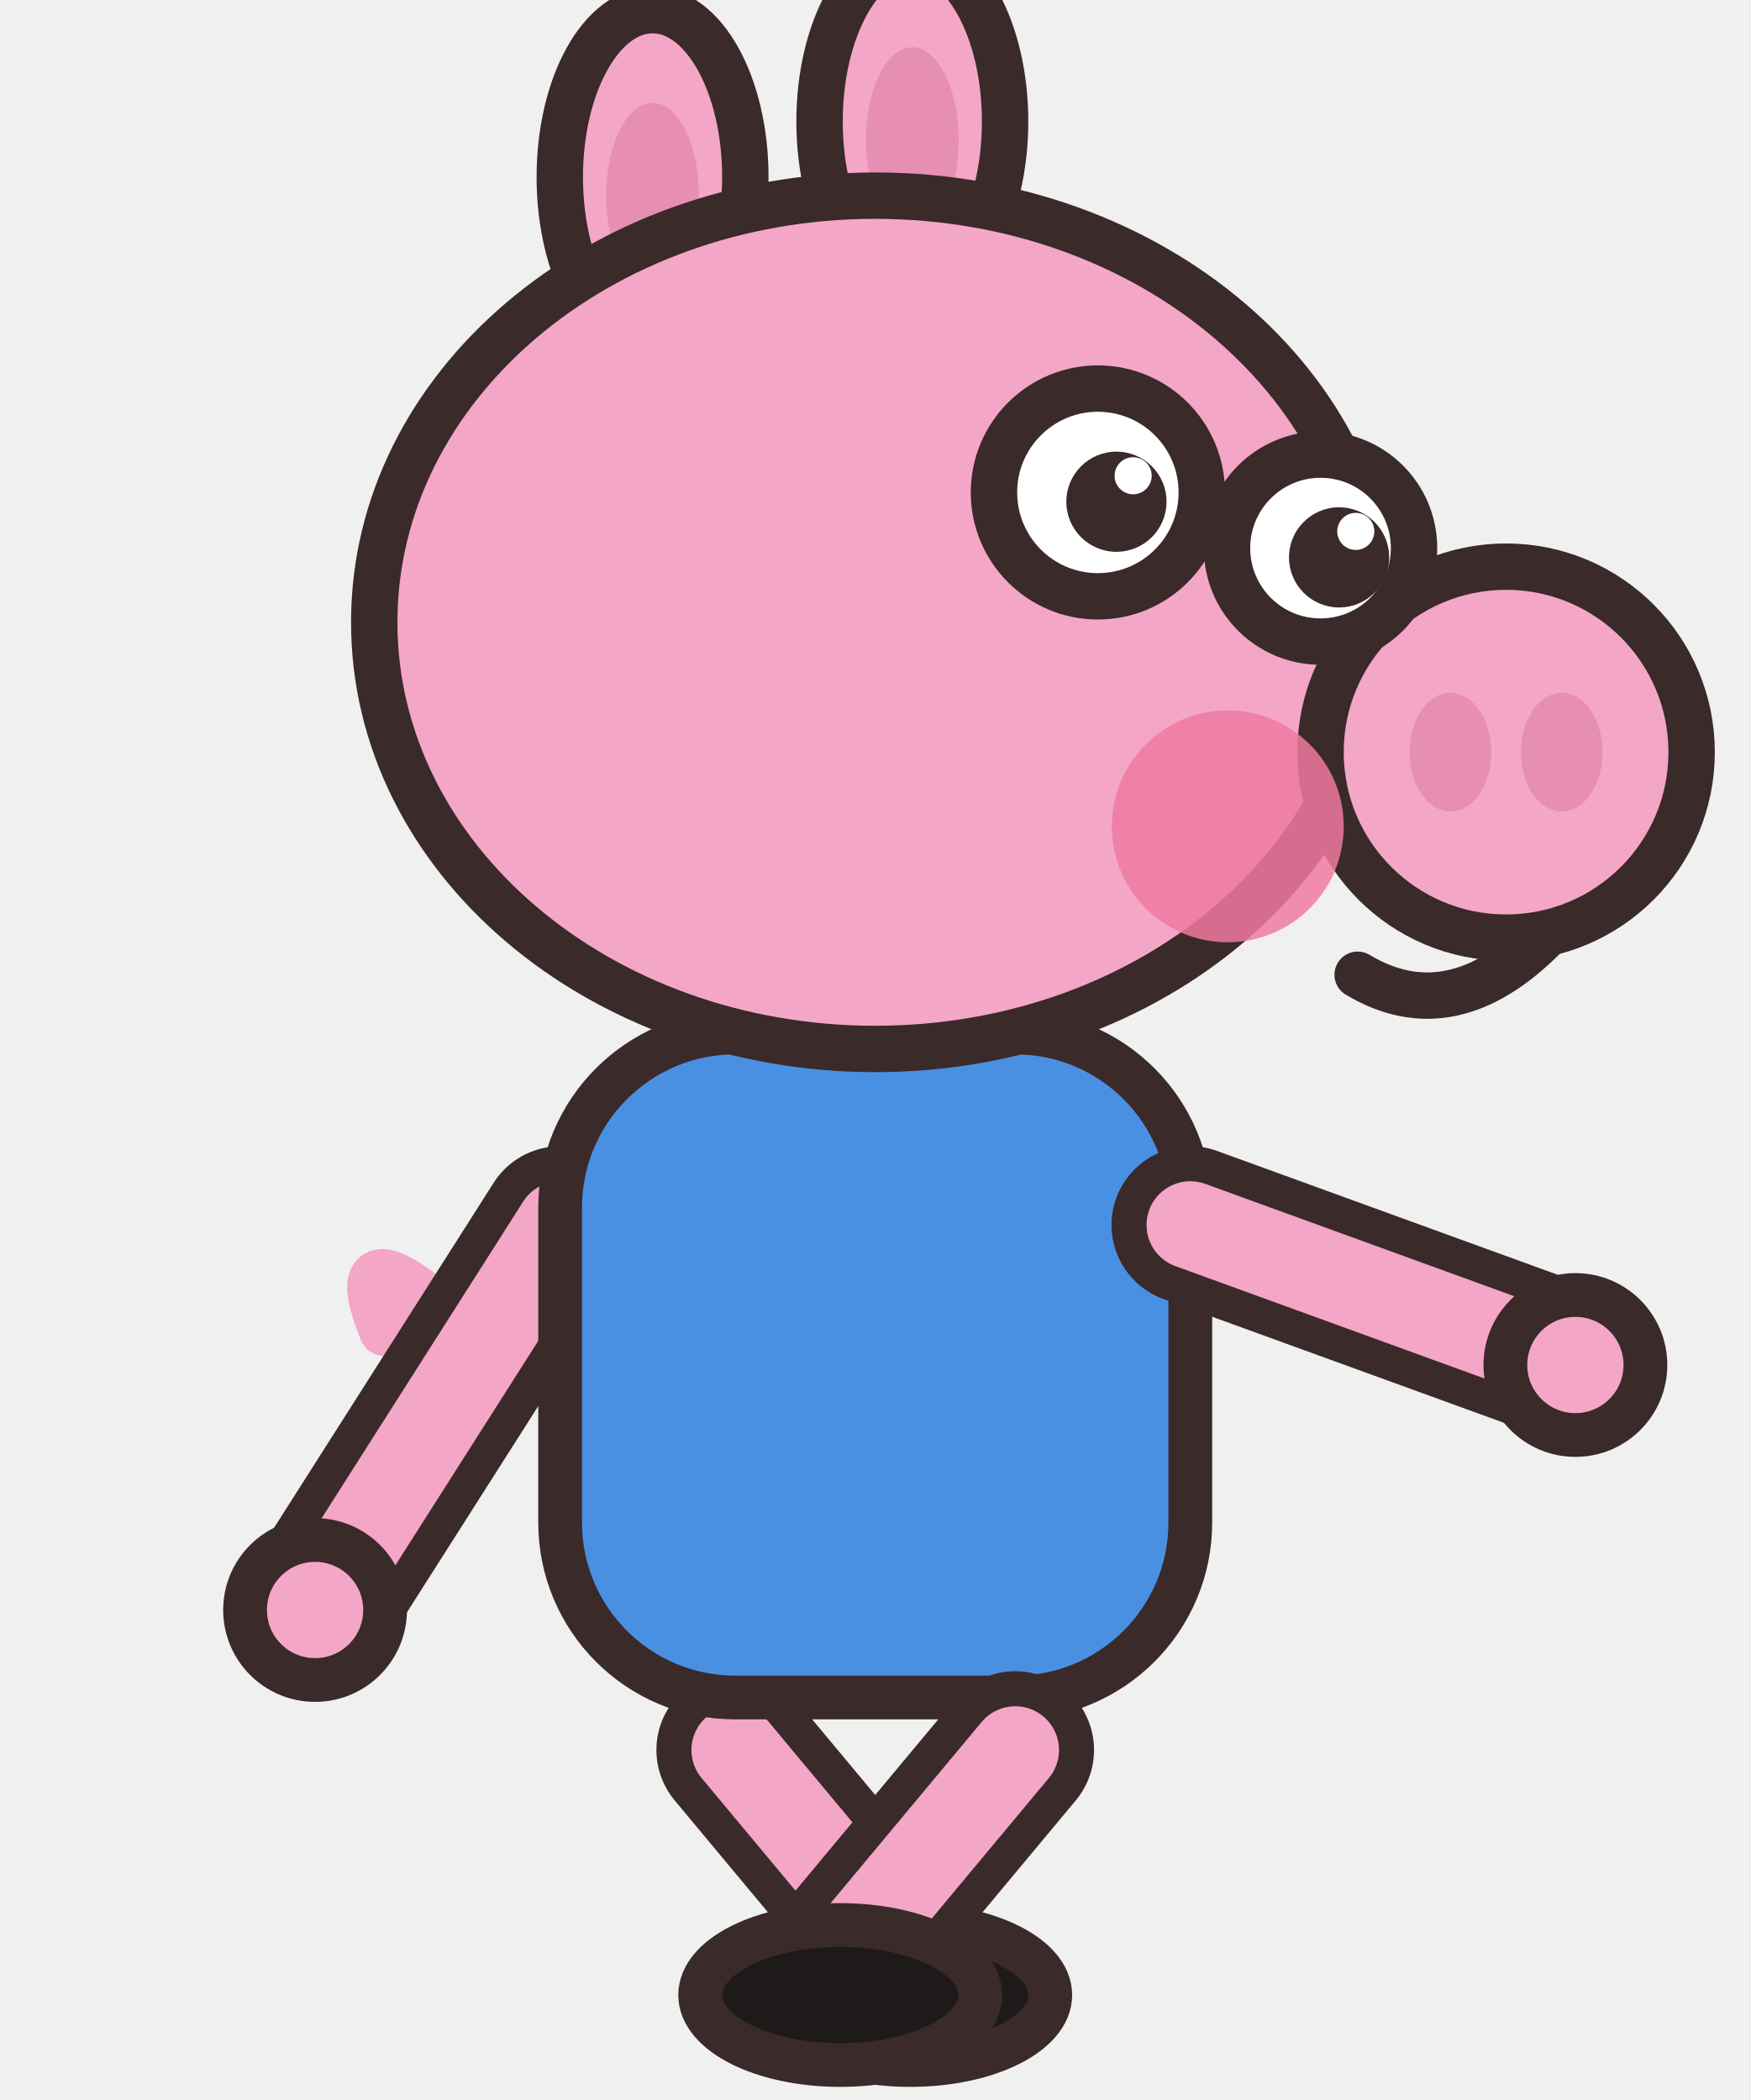
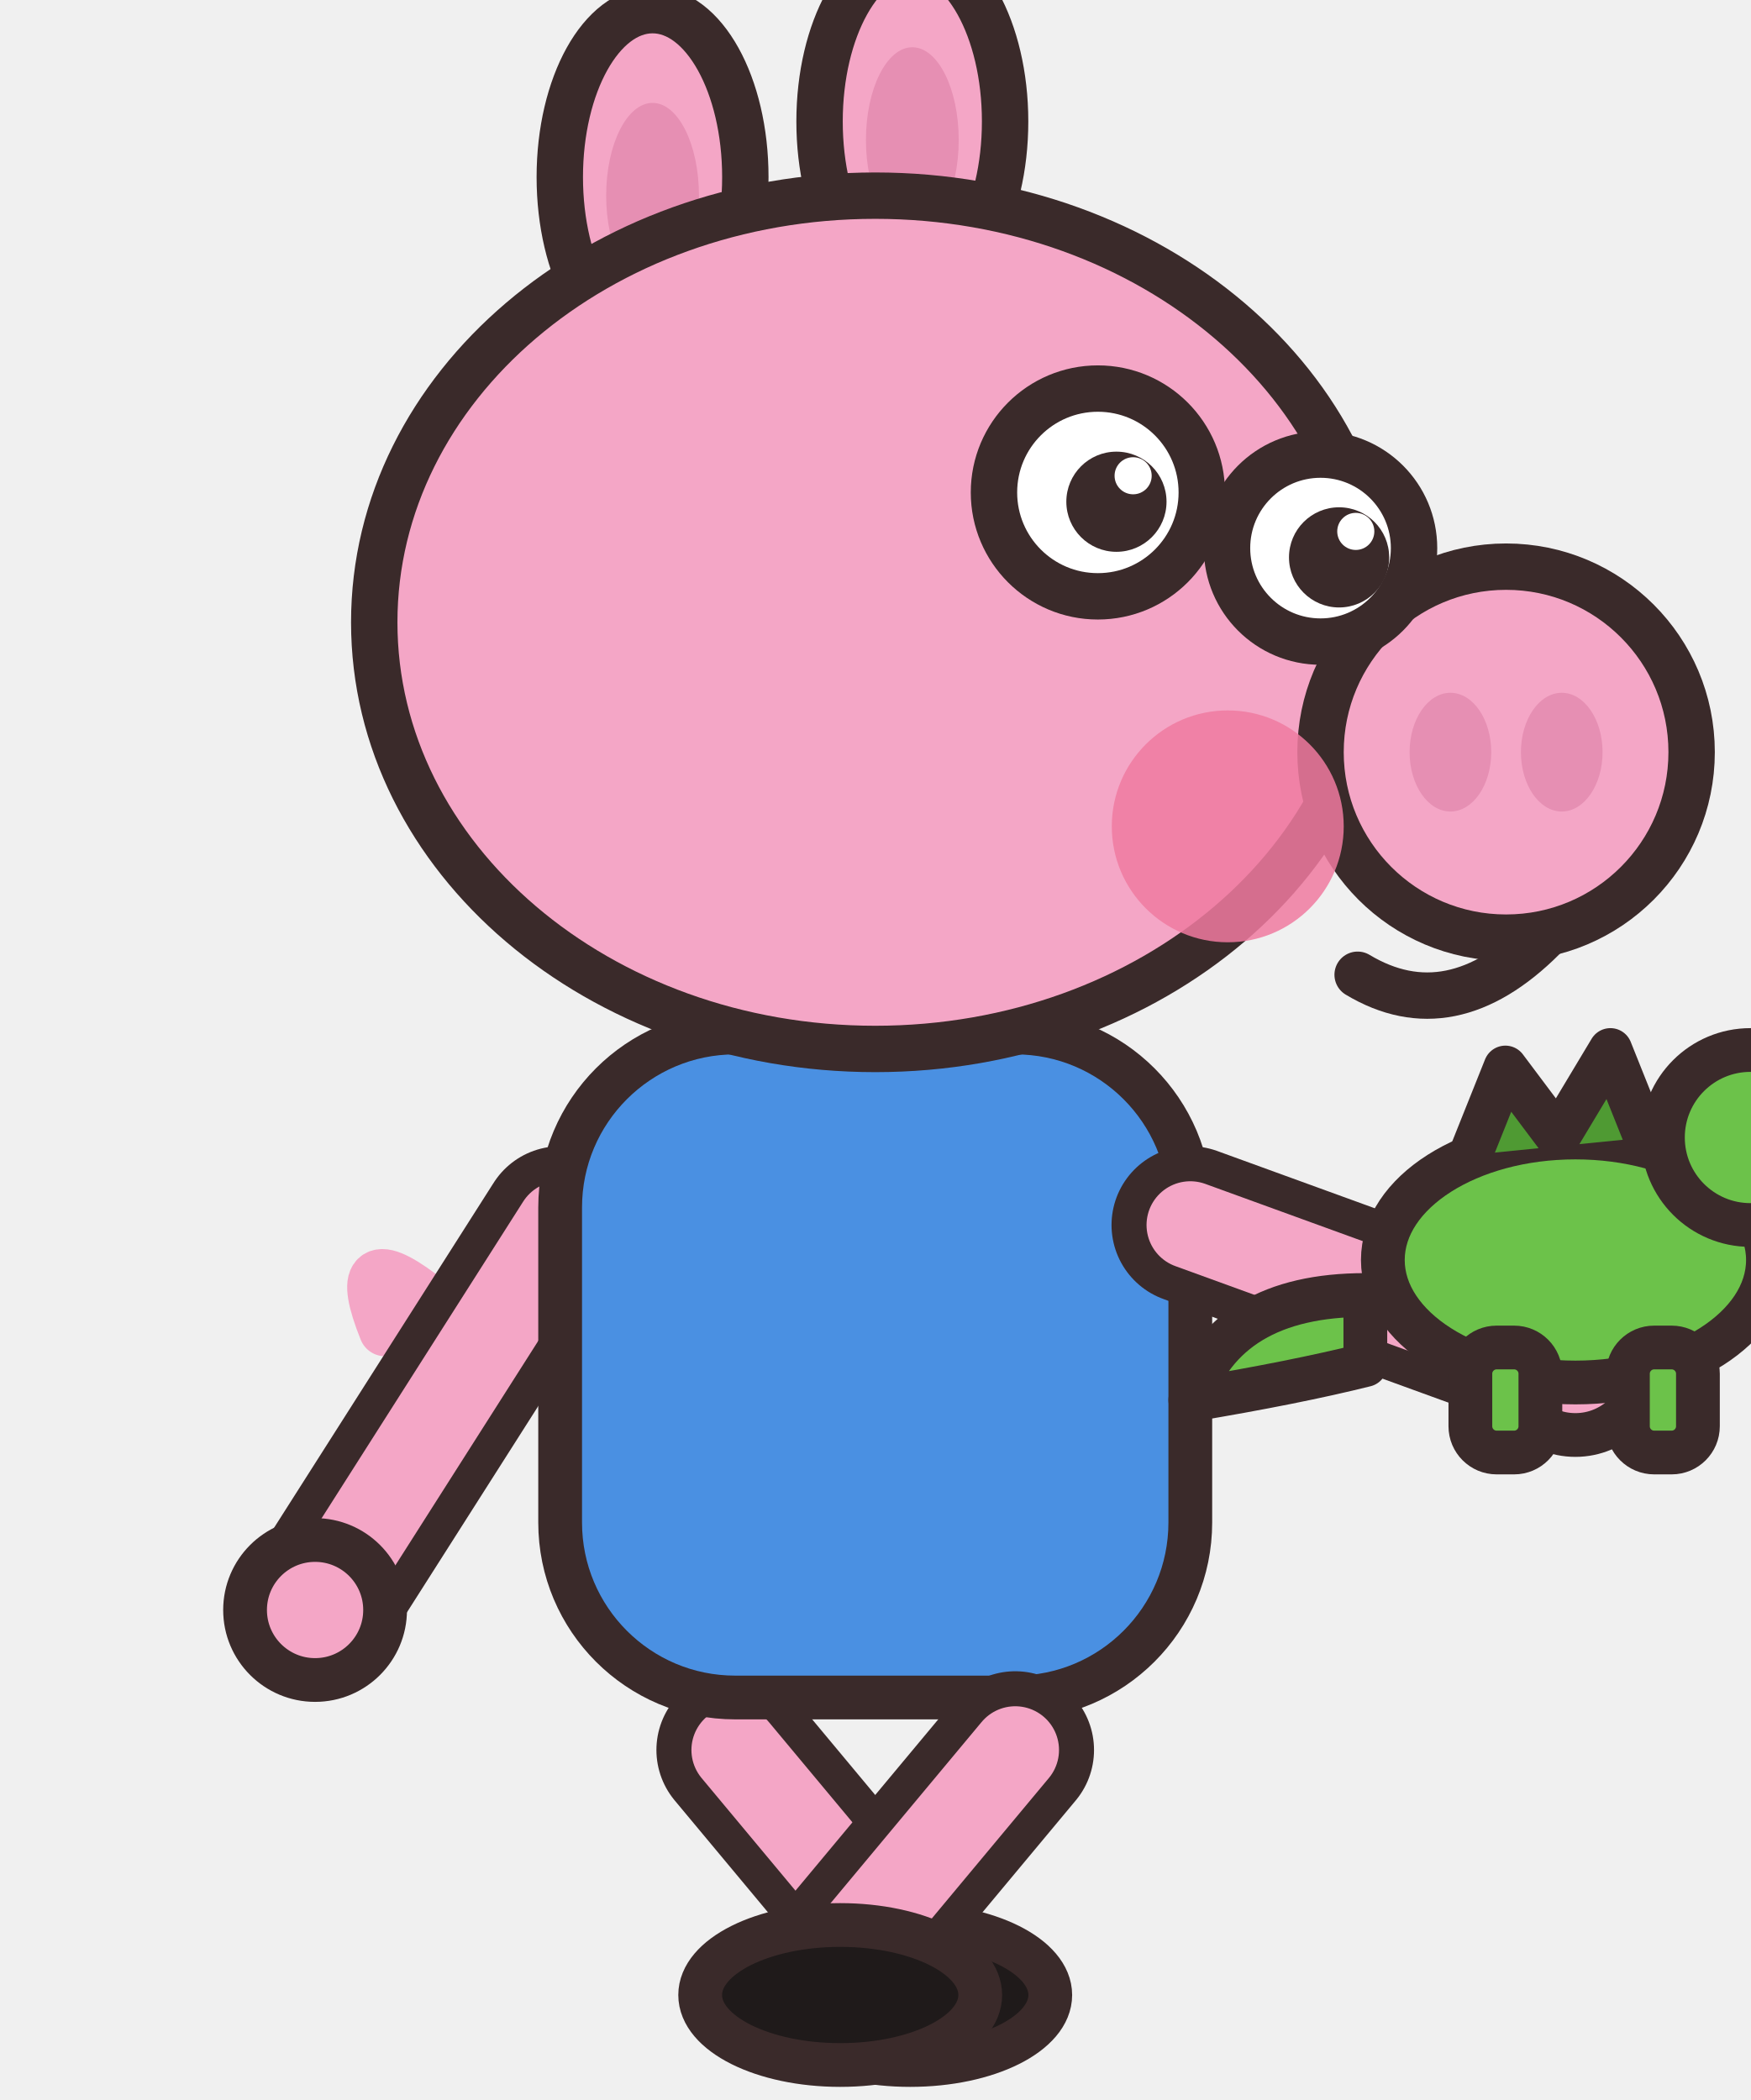
<svg xmlns="http://www.w3.org/2000/svg" viewBox="0 0 100 120">
  <g stroke="#3a2a2a" stroke-linecap="round" stroke-linejoin="round" stroke-width="2.5">
    <path fill="none" stroke="#f4a6c6" stroke-width="3" d="M24 86q6-8 0-12-4-3-2 2" />
    <path stroke-width="9" d="m42 100 10 12" />
    <path stroke="#f4a6c6" stroke-width="5" d="m42 100 10 12" />
    <ellipse cx="52" cy="114" fill="#1f1a1a" rx="8" ry="4" />
    <path stroke-width="9" d="M32 70 18 92" />
    <path stroke="#f4a6c6" stroke-width="5" d="M32 70 18 92" />
    <circle cx="18" cy="92" r="4" fill="#f4a6c6" />
    <rect width="36" height="38" x="32" y="62" fill="#4a90e2" rx="10" transform="translate(0 -3)" />
    <path stroke-width="9" d="m58 100-10 12" />
    <path stroke="#f4a6c6" stroke-width="5" d="m58 100-10 12" />
    <ellipse cx="48" cy="114" fill="#1f1a1a" rx="8" ry="4" />
    <g transform="translate(-3 -6.84)scale(1.06)">
      <ellipse cx="38" cy="16" fill="#f4a6c6" rx="5" ry="9" />
      <ellipse cx="38" cy="17" fill="#e68fb3" stroke="none" rx="2.5" ry="5" />
      <ellipse cx="52" cy="13" fill="#f4a6c6" rx="5" ry="9" />
      <ellipse cx="52" cy="14" fill="#e68fb3" stroke="none" rx="2.5" ry="5" />
      <ellipse cx="50" cy="40" fill="#f4a6c6" rx="27" ry="23" />
      <circle cx="84" cy="47" r="10" fill="#f4a6c6" />
      <circle cx="84" cy="47" r="8.7" fill="#f4a6c6" stroke="none" />
      <ellipse cx="81" cy="47" fill="#e68fb3" stroke="none" rx="2.2" ry="3.2" />
      <ellipse cx="87" cy="47" fill="#e68fb3" stroke="none" rx="2.2" ry="3.2" />
      <circle cx="62" cy="33" r="5.6" fill="#fff" />
      <circle cx="63" cy="33.5" r="2.7" fill="#3a2a2a" stroke="none" />
      <circle cx="63.9" cy="32.1" r="1" fill="#fff" stroke="none" />
      <circle cx="74" cy="36" r="5.04" fill="#fff" />
      <circle cx="75" cy="36.5" r="2.7" fill="#3a2a2a" stroke="none" />
      <circle cx="75.9" cy="35.1" r="1" fill="#fff" stroke="none" />
      <circle cx="69" cy="51" r="6.25" fill="#f07aa0" fill-opacity=".85" stroke="none" />
      <path fill="none" d="M76 59q5 3 10-2" />
    </g>
    <path stroke-width="9" d="m68 70 22 8" />
    <path stroke="#f4a6c6" stroke-width="5" d="m68 70 22 8" />
    <circle cx="90" cy="78" r="4" fill="#f4a6c6" />
+     <path fill="#6cc24a" d="M78 74q-8 0-10 6 6-1 10-2Z" />
+     <ellipse cx="90" cy="72" fill="#6cc24a" rx="11" ry="7" />
+     <circle cx="100" cy="65" r="5" fill="#6cc24a" />
+     <circle cx="102" cy="64" r="1.2" fill="#3a2a2a" stroke="none" />
+     <path fill="#4f9a33" d="m84 66 2-5 3 4 3-5 2 5" />
+     <rect width="4" height="6" x="84" y="77" fill="#6cc24a" rx="1.5" />
+     <rect width="4" height="6" x="93" y="77" fill="#6cc24a" rx="1.5" />
  </g>
</svg>
